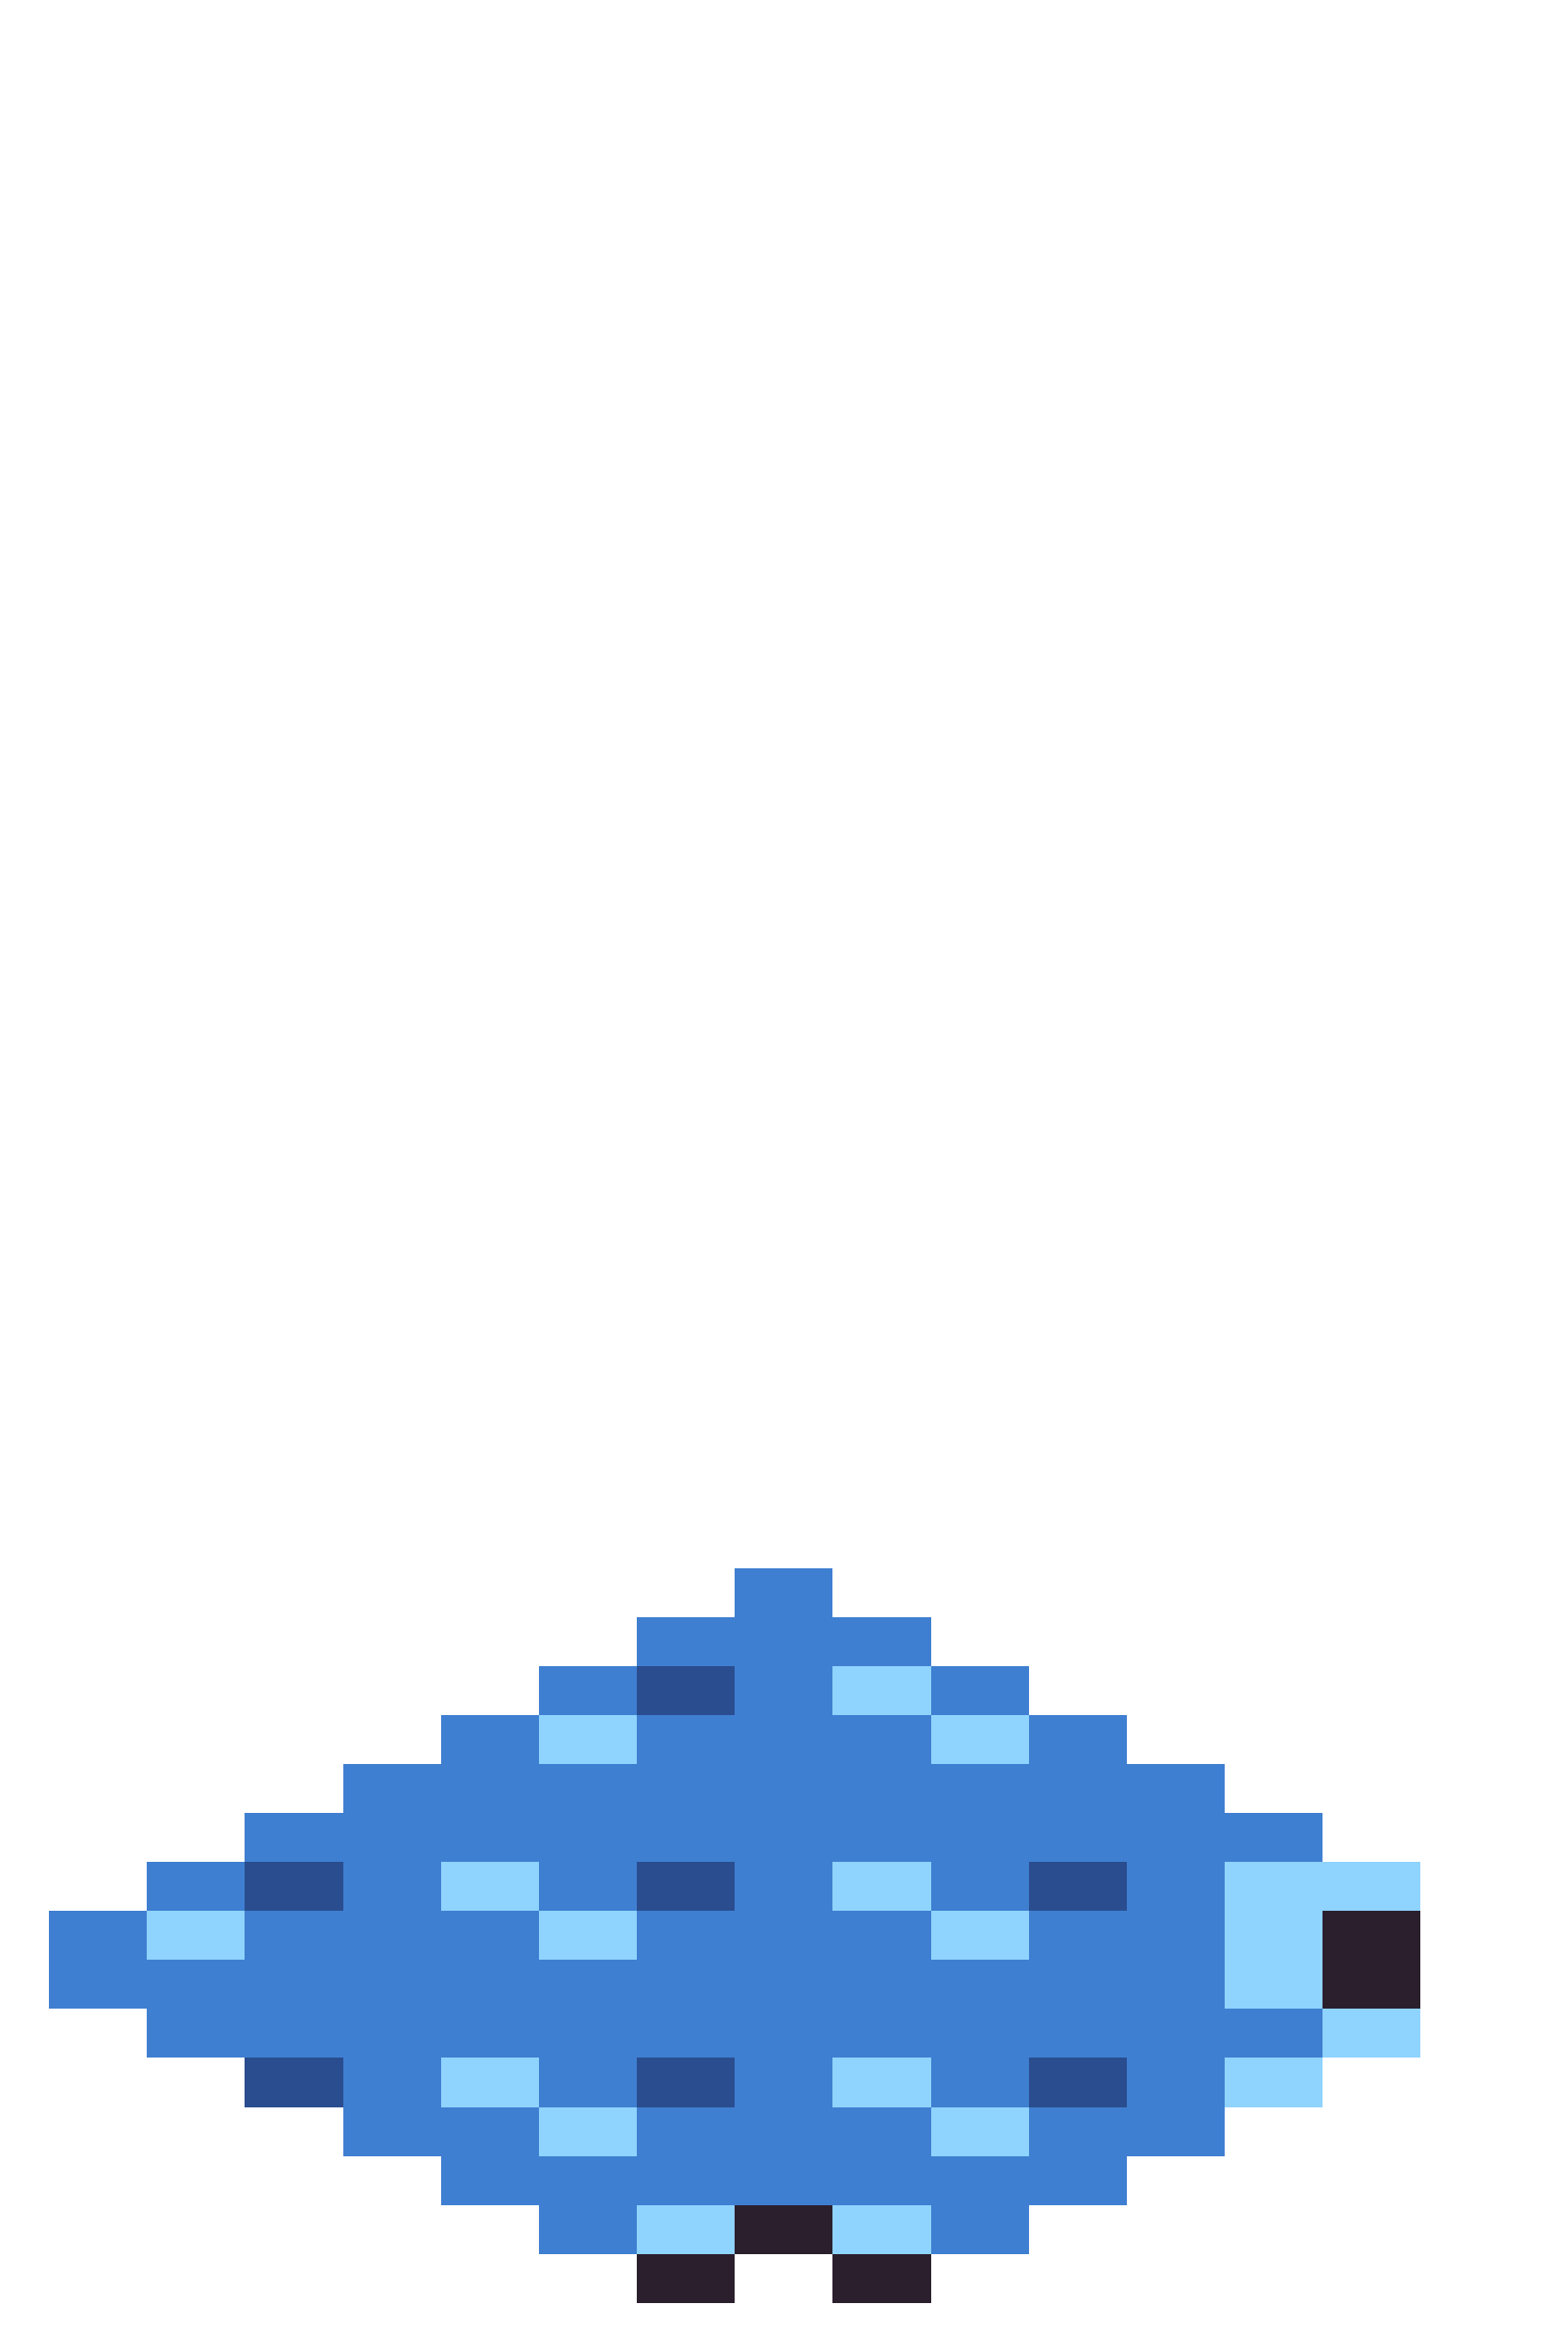
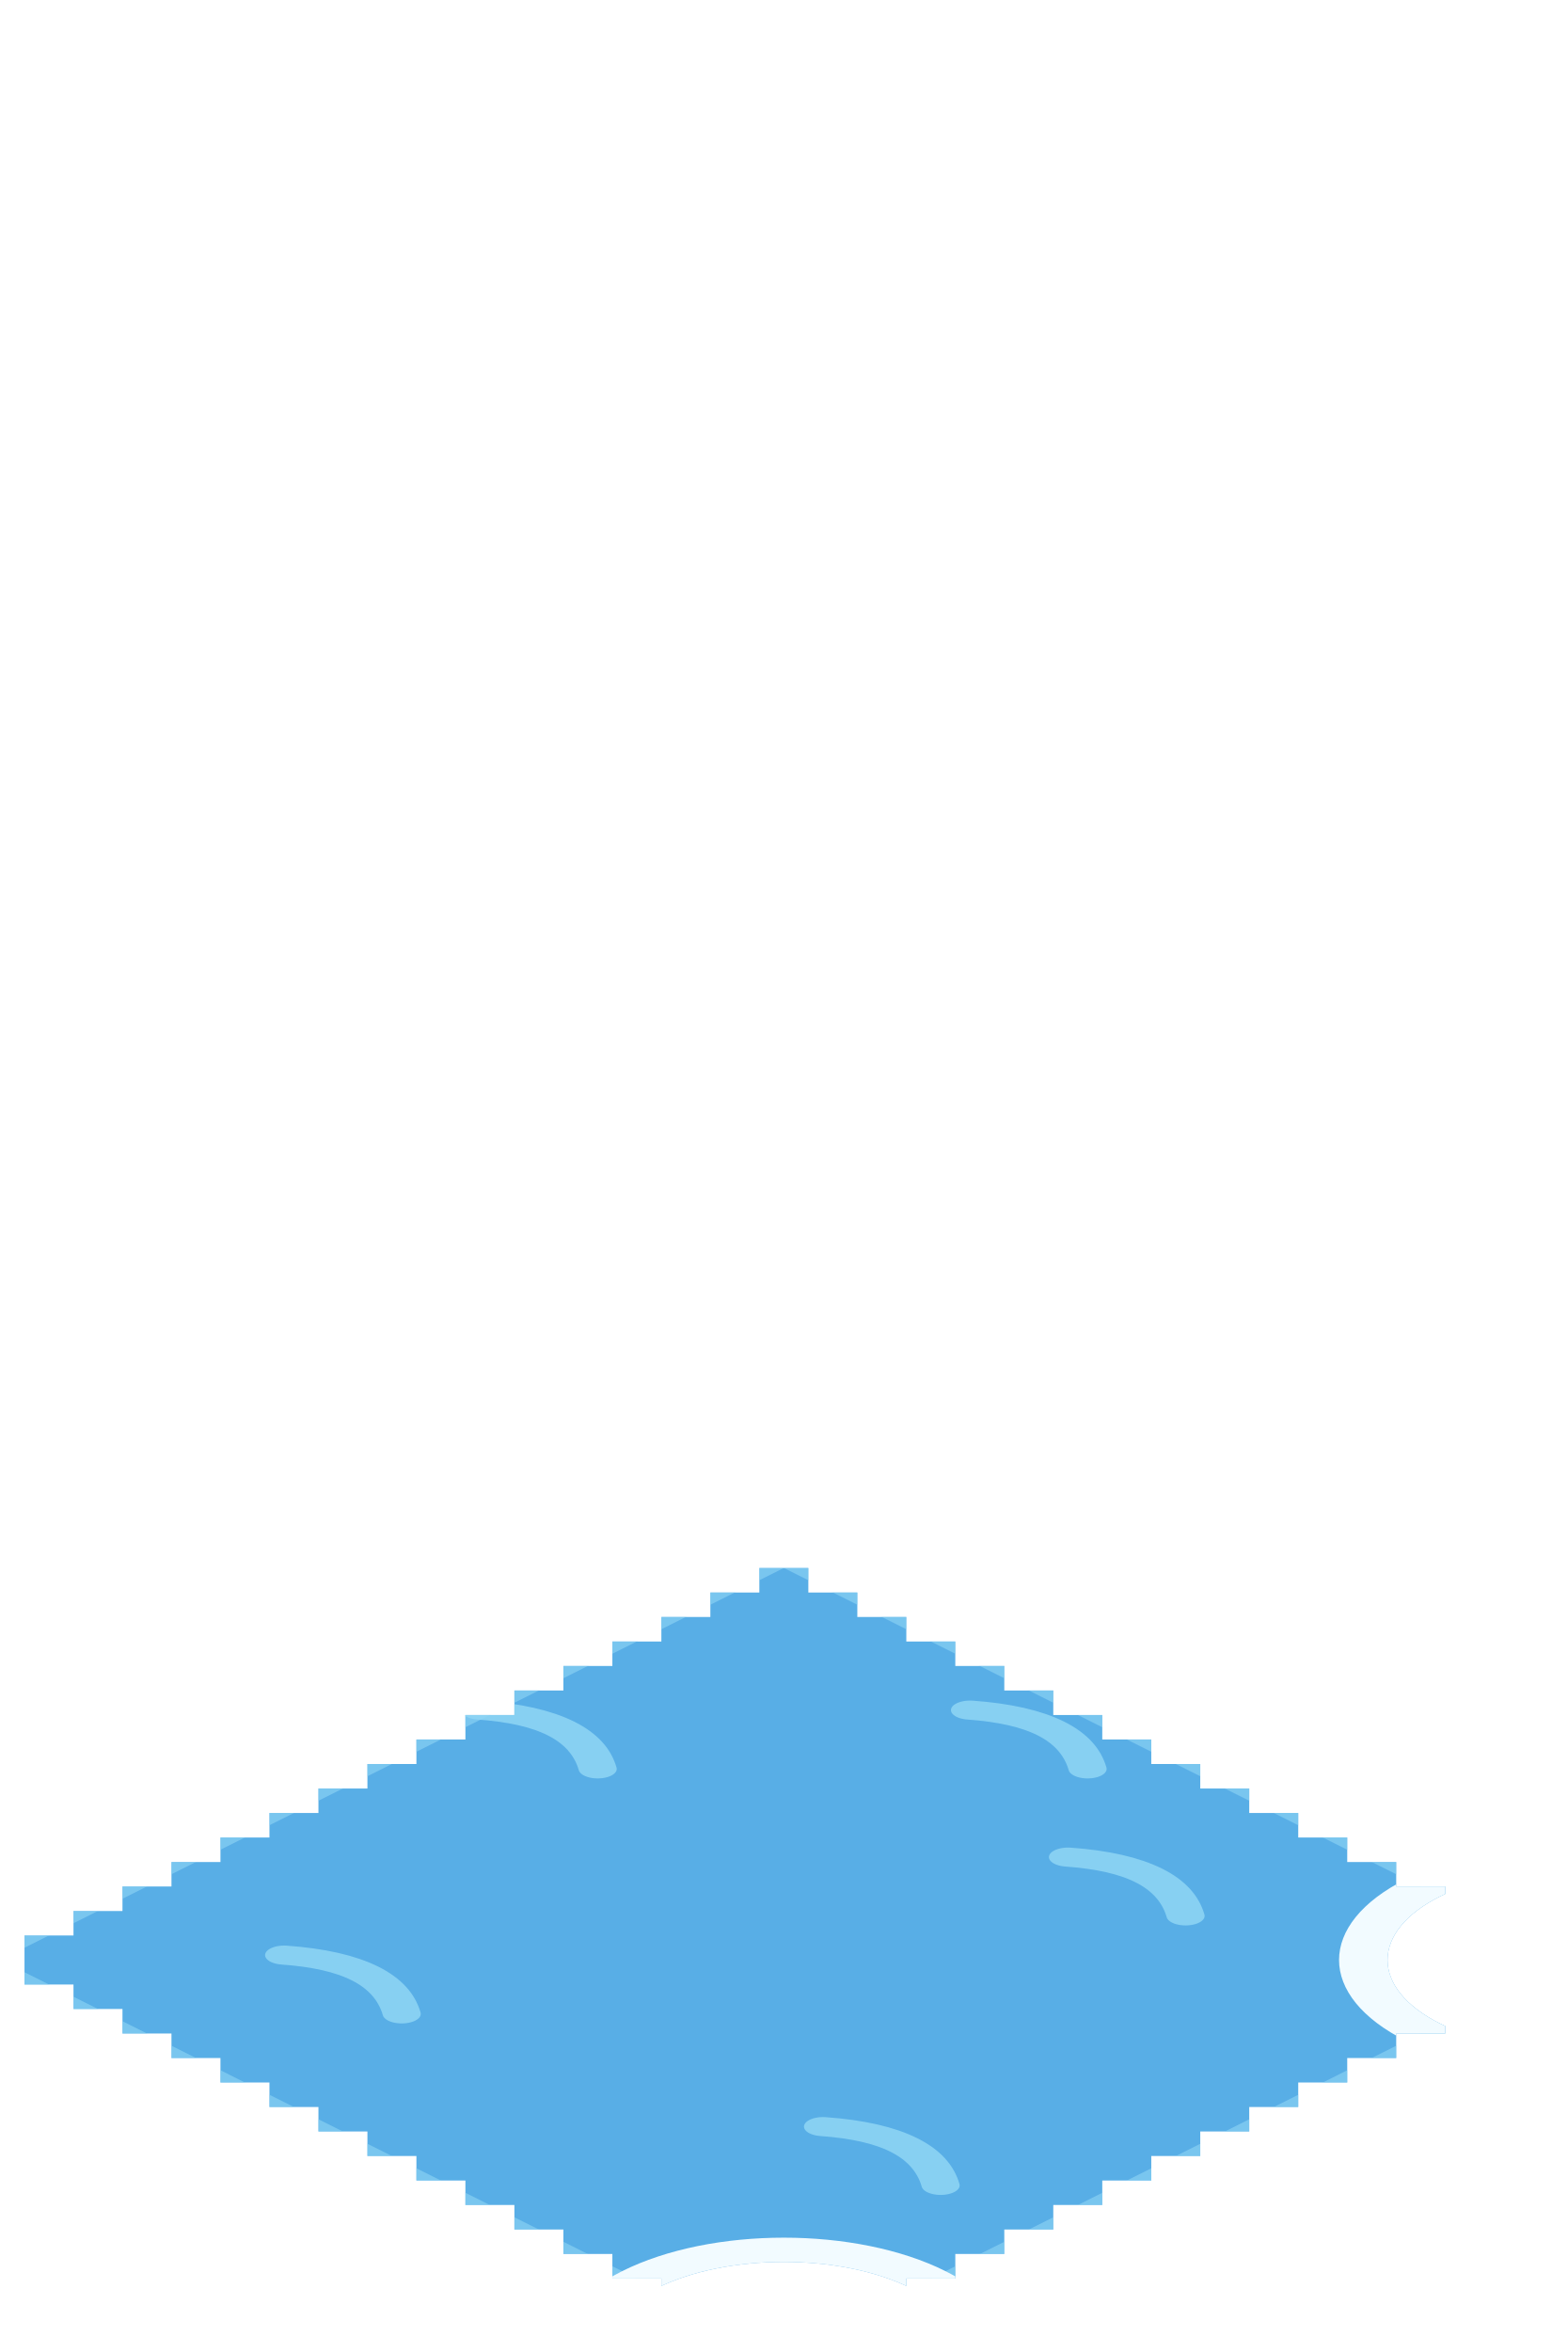
- <svg xmlns="http://www.w3.org/2000/svg" viewBox="0 0 32 48" width="32" height="48" shape-rendering="crispEdges">
-   <rect x="15" y="32" width="2" height="1" fill="#3f7fd1" />
-   <rect x="13" y="33" width="6" height="1" fill="#3f7fd1" />
-   <rect x="11" y="34" width="2" height="1" fill="#3f7fd1" />
-   <rect x="13" y="34" width="2" height="1" fill="#2a4d8f" />
-   <rect x="15" y="34" width="2" height="1" fill="#3f7fd1" />
-   <rect x="17" y="34" width="2" height="1" fill="#8fd3ff" />
-   <rect x="19" y="34" width="2" height="1" fill="#3f7fd1" />
-   <rect x="9" y="35" width="2" height="1" fill="#3f7fd1" />
-   <rect x="11" y="35" width="2" height="1" fill="#8fd3ff" />
-   <rect x="13" y="35" width="6" height="1" fill="#3f7fd1" />
-   <rect x="19" y="35" width="2" height="1" fill="#8fd3ff" />
-   <rect x="21" y="35" width="2" height="1" fill="#3f7fd1" />
-   <rect x="7" y="36" width="18" height="1" fill="#3f7fd1" />
-   <rect x="5" y="37" width="22" height="1" fill="#3f7fd1" />
-   <rect x="3" y="38" width="2" height="1" fill="#3f7fd1" />
-   <rect x="5" y="38" width="2" height="1" fill="#2a4d8f" />
-   <rect x="7" y="38" width="2" height="1" fill="#3f7fd1" />
-   <rect x="9" y="38" width="2" height="1" fill="#8fd3ff" />
-   <rect x="11" y="38" width="2" height="1" fill="#3f7fd1" />
-   <rect x="13" y="38" width="2" height="1" fill="#2a4d8f" />
-   <rect x="15" y="38" width="2" height="1" fill="#3f7fd1" />
-   <rect x="17" y="38" width="2" height="1" fill="#8fd3ff" />
-   <rect x="19" y="38" width="2" height="1" fill="#3f7fd1" />
-   <rect x="21" y="38" width="2" height="1" fill="#2a4d8f" />
-   <rect x="23" y="38" width="2" height="1" fill="#3f7fd1" />
-   <rect x="25" y="38" width="4" height="1" fill="#8fd3ff" />
-   <rect x="1" y="39" width="2" height="1" fill="#3f7fd1" />
-   <rect x="3" y="39" width="2" height="1" fill="#8fd3ff" />
-   <rect x="5" y="39" width="6" height="1" fill="#3f7fd1" />
-   <rect x="11" y="39" width="2" height="1" fill="#8fd3ff" />
-   <rect x="13" y="39" width="6" height="1" fill="#3f7fd1" />
-   <rect x="19" y="39" width="2" height="1" fill="#8fd3ff" />
-   <rect x="21" y="39" width="4" height="1" fill="#3f7fd1" />
-   <rect x="25" y="39" width="2" height="1" fill="#8fd3ff" />
-   <rect x="27" y="39" width="2" height="1" fill="#2b1f2e" />
-   <rect x="1" y="40" width="24" height="1" fill="#3f7fd1" />
-   <rect x="25" y="40" width="2" height="1" fill="#8fd3ff" />
-   <rect x="27" y="40" width="2" height="1" fill="#2b1f2e" />
-   <rect x="3" y="41" width="24" height="1" fill="#3f7fd1" />
-   <rect x="27" y="41" width="2" height="1" fill="#8fd3ff" />
-   <rect x="5" y="42" width="2" height="1" fill="#2a4d8f" />
-   <rect x="7" y="42" width="2" height="1" fill="#3f7fd1" />
-   <rect x="9" y="42" width="2" height="1" fill="#8fd3ff" />
-   <rect x="11" y="42" width="2" height="1" fill="#3f7fd1" />
-   <rect x="13" y="42" width="2" height="1" fill="#2a4d8f" />
-   <rect x="15" y="42" width="2" height="1" fill="#3f7fd1" />
-   <rect x="17" y="42" width="2" height="1" fill="#8fd3ff" />
-   <rect x="19" y="42" width="2" height="1" fill="#3f7fd1" />
-   <rect x="21" y="42" width="2" height="1" fill="#2a4d8f" />
-   <rect x="23" y="42" width="2" height="1" fill="#3f7fd1" />
-   <rect x="25" y="42" width="2" height="1" fill="#8fd3ff" />
-   <rect x="7" y="43" width="4" height="1" fill="#3f7fd1" />
-   <rect x="11" y="43" width="2" height="1" fill="#8fd3ff" />
-   <rect x="13" y="43" width="6" height="1" fill="#3f7fd1" />
-   <rect x="19" y="43" width="2" height="1" fill="#8fd3ff" />
-   <rect x="21" y="43" width="4" height="1" fill="#3f7fd1" />
-   <rect x="9" y="44" width="14" height="1" fill="#3f7fd1" />
-   <rect x="11" y="45" width="2" height="1" fill="#3f7fd1" />
-   <rect x="13" y="45" width="2" height="1" fill="#8fd3ff" />
-   <rect x="15" y="45" width="2" height="1" fill="#2b1f2e" />
-   <rect x="17" y="45" width="2" height="1" fill="#8fd3ff" />
-   <rect x="19" y="45" width="2" height="1" fill="#3f7fd1" />
-   <rect x="13" y="46" width="2" height="1" fill="#2b1f2e" />
-   <rect x="17" y="46" width="2" height="1" fill="#2b1f2e" />
+ <svg xmlns="http://www.w3.org/2000/svg" viewBox="0 0 32 48" width="32" height="48">
+   <defs>
+     <clipPath id="cell">
+       <rect x="15.5" y="32" width="1" height="0.5" />
+       <rect x="14.5" y="32.5" width="3" height="0.5" />
+       <rect x="13.5" y="33" width="5" height="0.5" />
+       <rect x="12.5" y="33.5" width="7" height="0.5" />
+       <rect x="11.5" y="34" width="9" height="0.5" />
+       <rect x="10.5" y="34.5" width="11" height="0.5" />
+       <rect x="9.5" y="35" width="13" height="0.5" />
+       <rect x="8.5" y="35.5" width="15" height="0.5" />
+       <rect x="7.5" y="36" width="17" height="0.5" />
+       <rect x="6.5" y="36.5" width="19" height="0.5" />
+       <rect x="5.5" y="37" width="21" height="0.5" />
+       <rect x="4.5" y="37.5" width="23" height="0.5" />
+       <rect x="3.5" y="38" width="25" height="0.5" />
+       <rect x="2.5" y="38.5" width="27" height="0.5" />
+       <rect x="1.5" y="39" width="29" height="0.5" />
+       <rect x="0.5" y="39.5" width="31" height="0.5" />
+       <rect x="0.5" y="40" width="31" height="0.5" />
+       <rect x="1.5" y="40.5" width="29" height="0.5" />
+       <rect x="2.5" y="41" width="27" height="0.5" />
+       <rect x="3.5" y="41.5" width="25" height="0.5" />
+       <rect x="4.5" y="42" width="23" height="0.5" />
+       <rect x="5.5" y="42.5" width="21" height="0.5" />
+       <rect x="6.5" y="43" width="19" height="0.5" />
+       <rect x="7.5" y="43.5" width="17" height="0.5" />
+       <rect x="8.5" y="44" width="15" height="0.5" />
+       <rect x="9.5" y="44.5" width="13" height="0.5" />
+       <rect x="10.5" y="45" width="11" height="0.5" />
+       <rect x="11.5" y="45.5" width="9" height="0.5" />
+       <rect x="12.5" y="46" width="7" height="0.5" />
+       <rect x="13.5" y="46.5" width="5" height="0.5" />
+       <rect x="14.5" y="47" width="3" height="0.5" />
+       <rect x="15.5" y="47.5" width="1" height="0.5" />
+     </clipPath>
+     <clipPath id="body">
+       <path d="M-2.00 -2.00 L18.00 -2.00 L18.00 18.00 L-2.00 18.00 Z" />
+     </clipPath>
+     <clipPath id="wet">
+       <path d="M13.40 0.00 a2.6 2.6 0 1 0 5.2 0 a2.6 2.6 0 1 0 -5.2 0 M13.40 16.00 a2.6 2.6 0 1 0 5.2 0 a2.6 2.6 0 1 0 -5.2 0  M-9 -9 h34 v34 h-34 z" clip-rule="evenodd" transform="matrix(1 0.5 -1 0.5 16 32)" />
+     </clipPath>
+   </defs>
+   <g clip-path="url(#cell)">
+     <g clip-path="url(#wet)">
+       <g transform="matrix(1 0.5 -1 0.5 16 32)">
+         <path d="M-2.00 -2.00 L18.00 -2.00 L18.00 18.00 L-2.00 18.00 Z" fill="#58aee6" />
+         <g clip-path="url(#body)">
+           <path d="M8.80 3.00 q1.2 -0.9 2.4 0" stroke="#8fd6f5" stroke-width="0.55" fill="none" stroke-linecap="round" opacity="0.85" />
+           <path d="M-0.20 6.00 q1.2 -0.9 2.4 0" stroke="#8fd6f5" stroke-width="0.55" fill="none" stroke-linecap="round" opacity="0.85" />
+           <path d="M11.80 11.00 q1.2 -0.9 2.4 0" stroke="#8fd6f5" stroke-width="0.55" fill="none" stroke-linecap="round" opacity="0.85" />
+           <path d="M2.80 13.00 q1.2 -0.9 2.4 0" stroke="#8fd6f5" stroke-width="0.55" fill="none" stroke-linecap="round" opacity="0.85" />
+           <path d="M4.80 1.00 q1.2 -0.9 2.4 0" stroke="#8fd6f5" stroke-width="0.55" fill="none" stroke-linecap="round" opacity="0.85" />
+           <path d="M-2.00 -2.00 L18.00 -2.00 L18.00 18.00 L-2.00 18.00 Z" fill="none" stroke="#8fd6f5" stroke-width="4" opacity="0.6" />
+           <path d="M-2.00 -2.00 L18.00 -2.00 L18.00 18.00 L-2.00 18.00 Z" fill="none" stroke="#f2fbff" stroke-width="1.4" />
+           <path d="M13.40 0.00 a2.6 2.6 0 1 0 5.2 0 a2.6 2.6 0 1 0 -5.2 0 M13.40 16.00 a2.6 2.6 0 1 0 5.2 0 a2.6 2.6 0 1 0 -5.2 0 " fill="none" stroke="#f2fbff" stroke-width="1.4" />
+         </g>
+       </g>
+     </g>
+   </g>
</svg>
